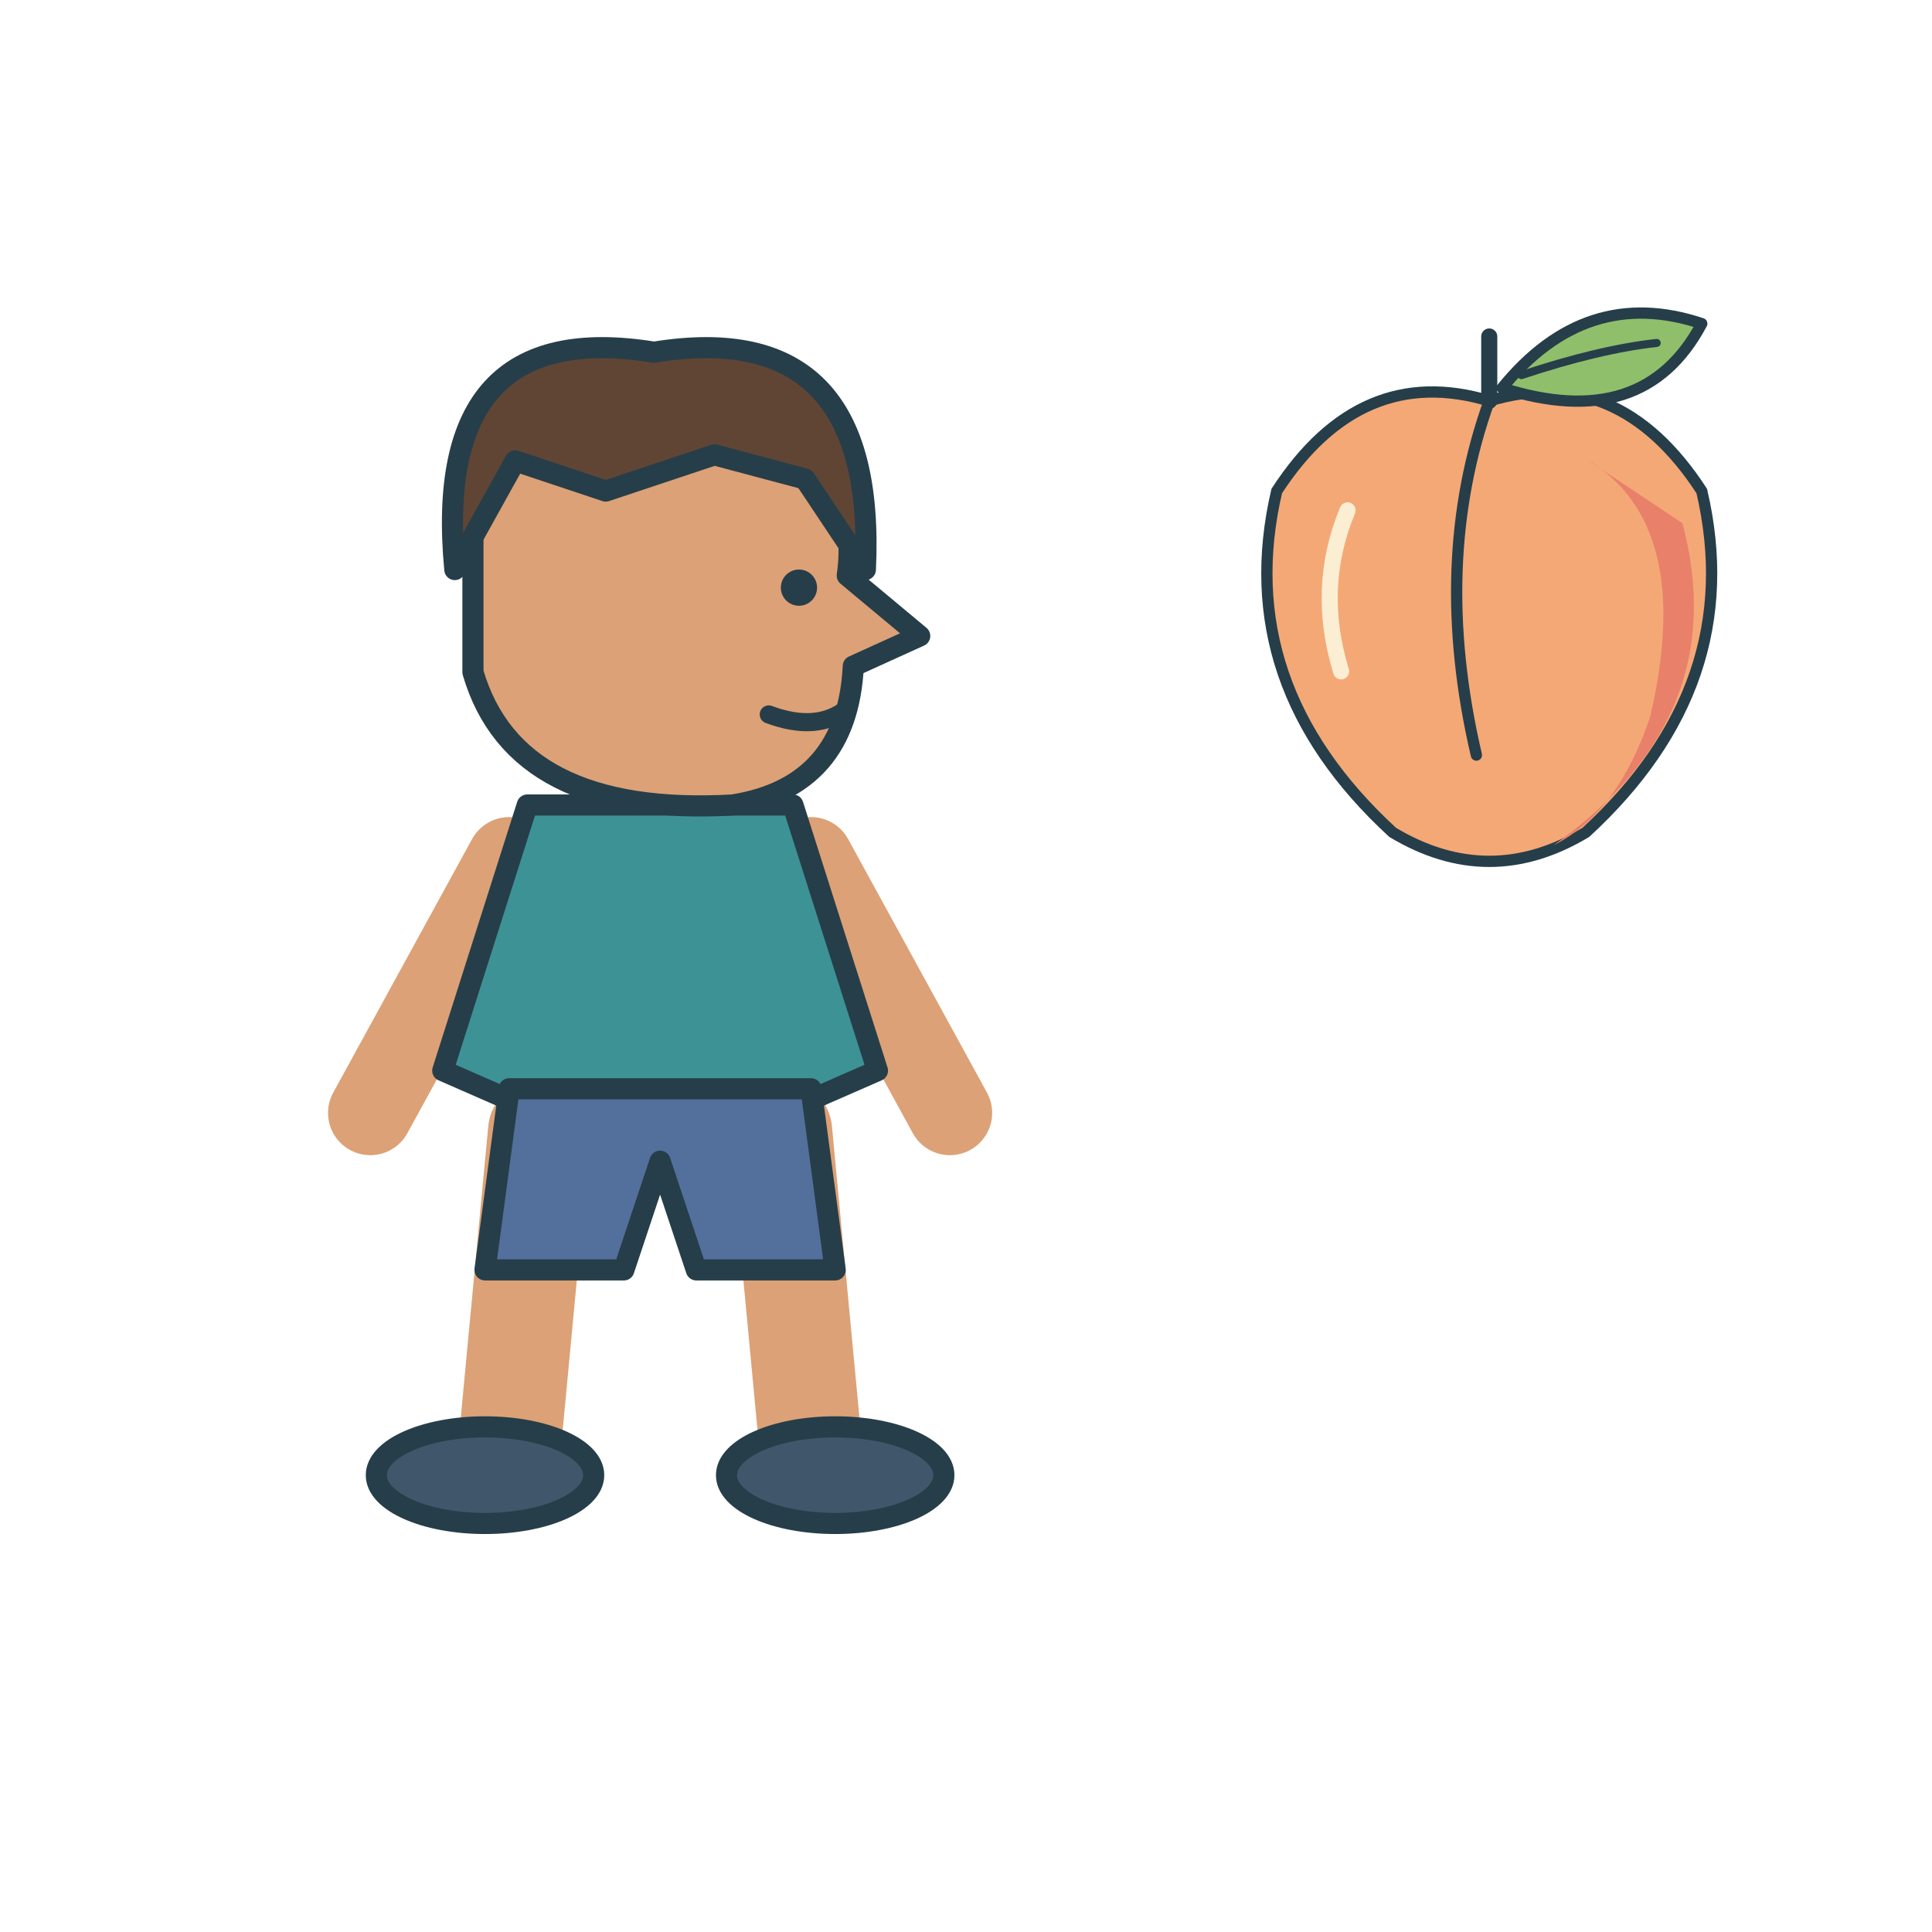
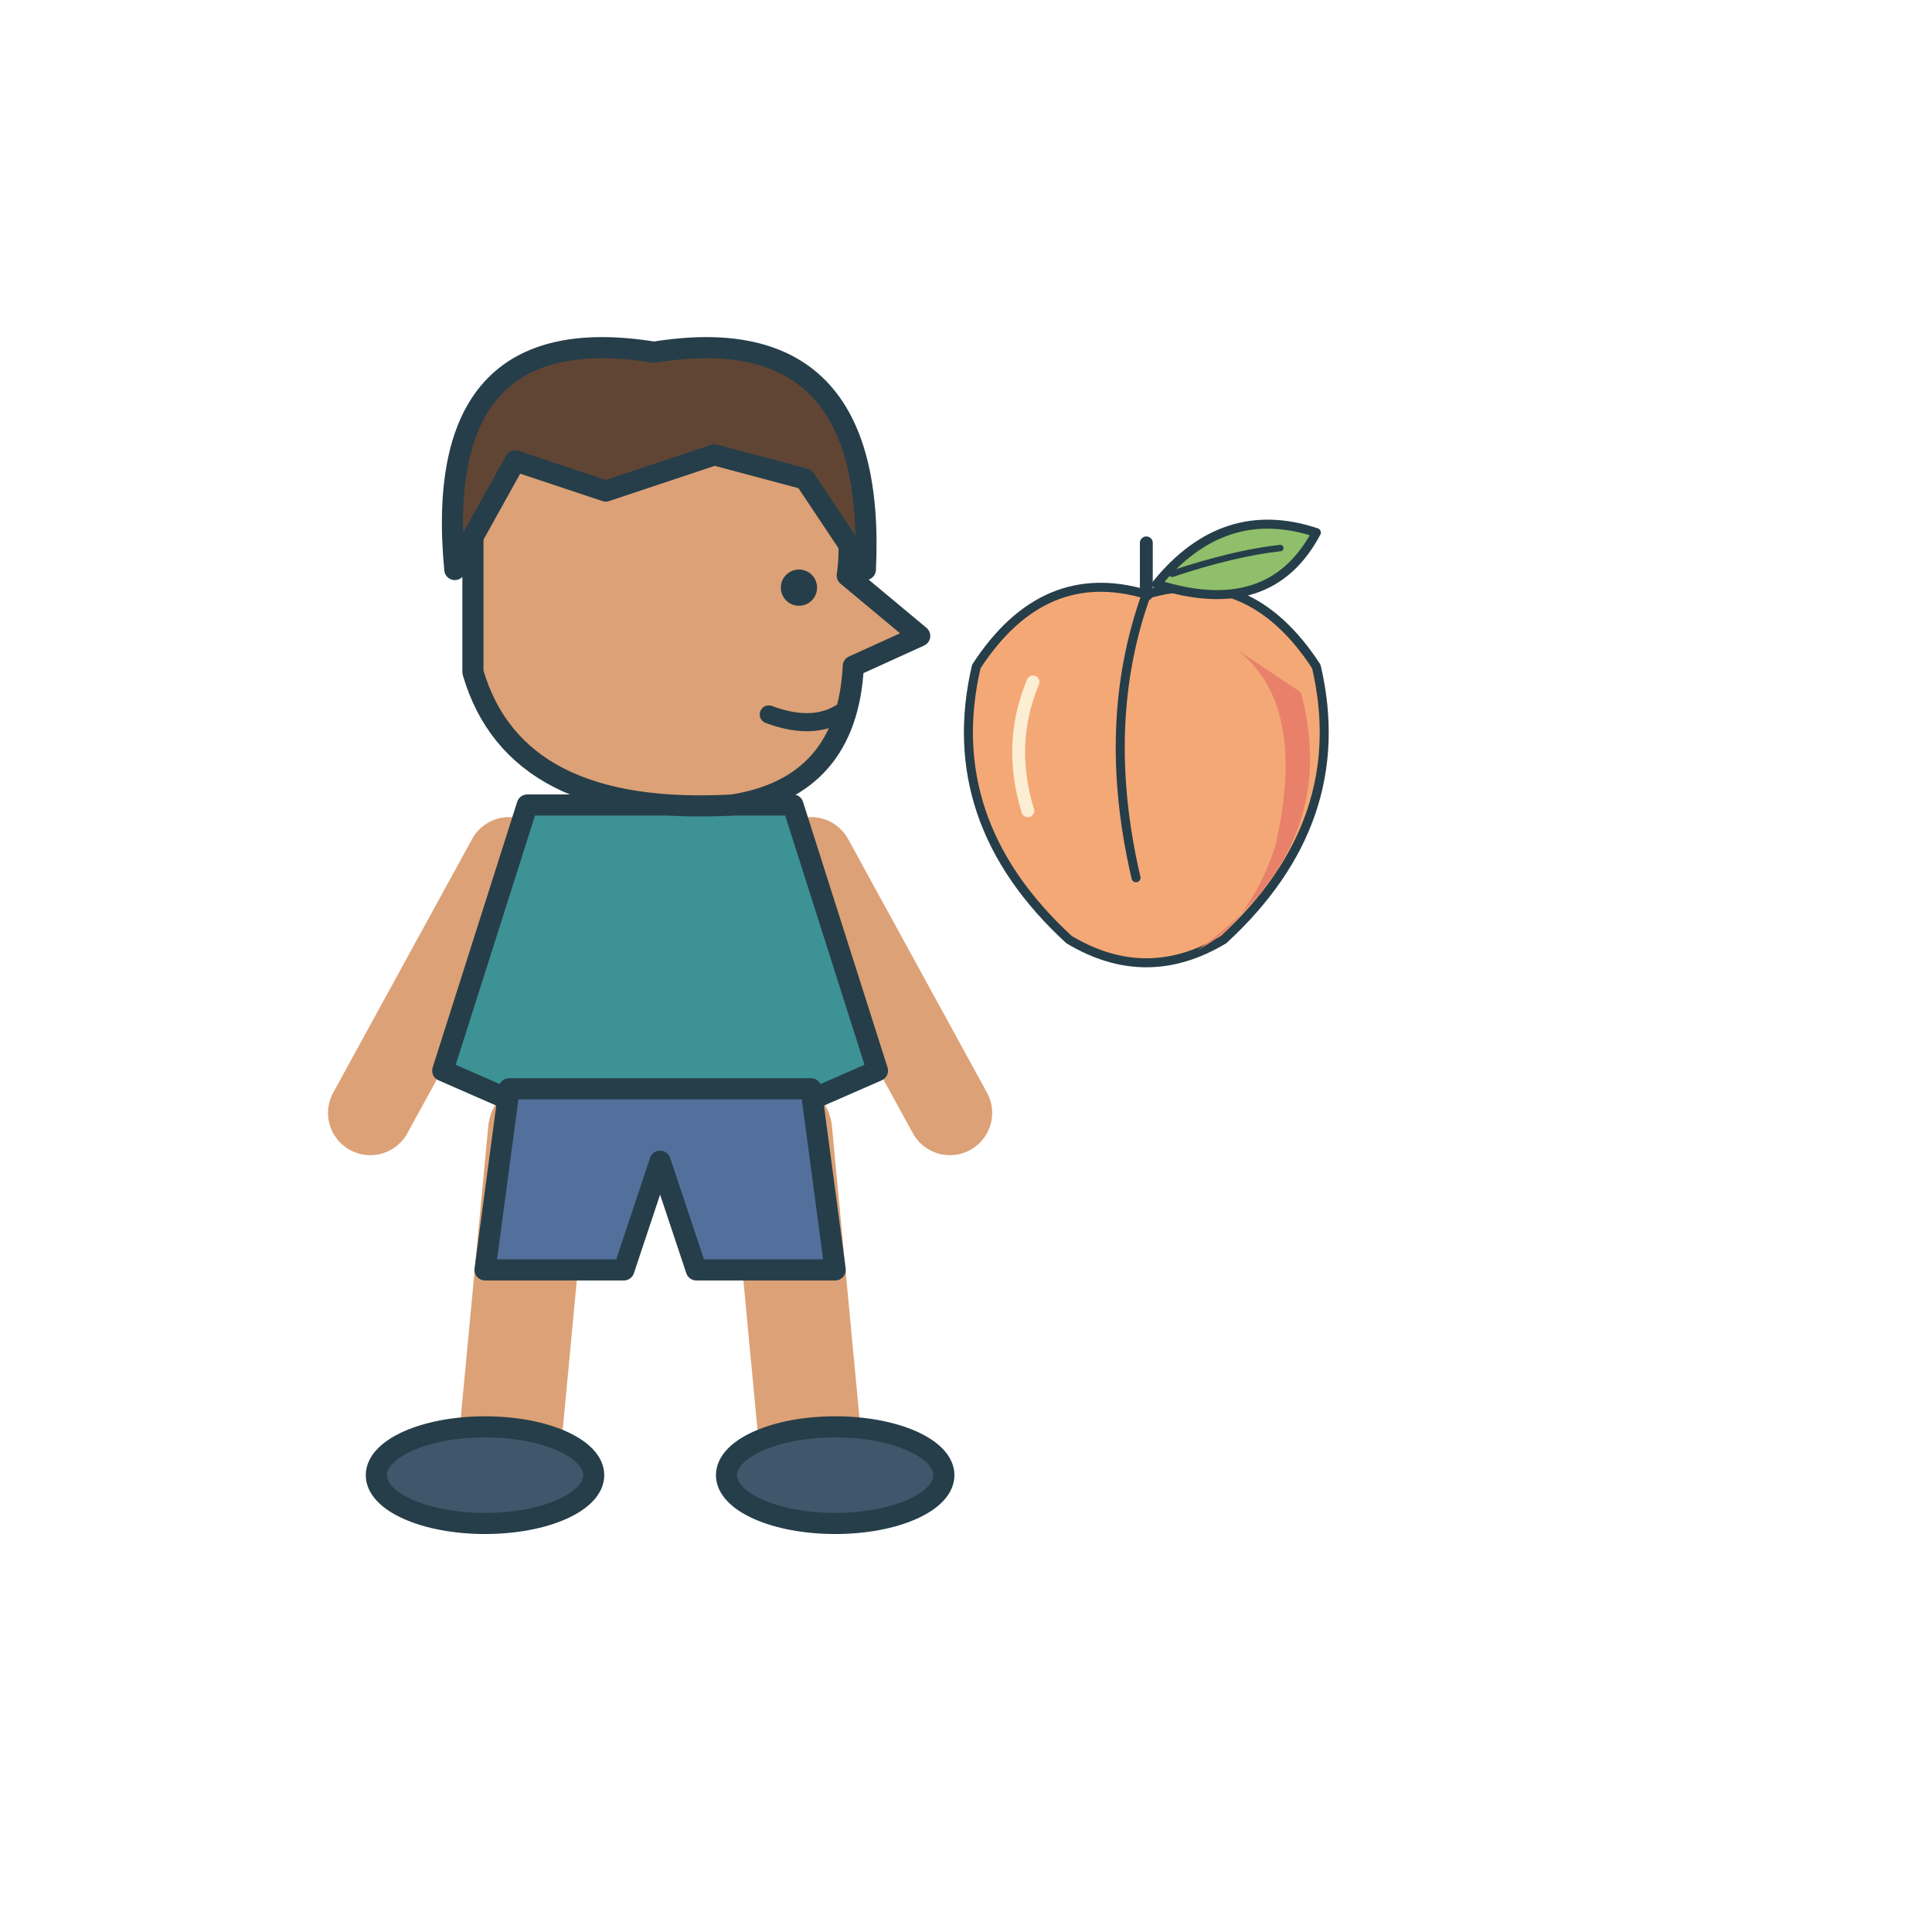
<svg xmlns="http://www.w3.org/2000/svg" viewBox="0 0 240 240">
  <g stroke="#263e49" stroke-width="3.5" stroke-linecap="round" stroke-linejoin="round">
    <g transform="translate(-8 25) scale(.75)">
      <path d="M100 154 L95 207 M140 154 L145 207" fill="none" stroke="#dca176" stroke-width="17" />
      <path d="M95 109 L72 151 M145 109 L168 151" fill="none" stroke="#dca176" stroke-width="14" />
      <path d="M98 100 L142 100 L156 144 L140 151 L100 151 L84 144 Z" fill="#3d9295" />
      <path d="M95 147 L145 147 L149 177 L126 177 L120 159 L114 177 L91 177 Z" fill="#536f9c" />
      <path d="M89 46 Q113 21 142 39 Q153 48 151 62 L163 72 L152 77 Q151 97 132 100 Q96 102 89 78 Z" fill="#dca176" />
      <path d="M86 61 Q82 19 119 25 Q156 19 154 61 L144 46 L129 42 L111 48 L96 43 Z" fill="#604535" />
      <circle cx="143" cy="64" r="3" fill="#263e49" stroke="none" />
      <path d="M138 85 Q146 88 151 84" fill="none" stroke-width="3" />
      <ellipse cx="91" cy="211" rx="18" ry="8" fill="#40576b" />
      <ellipse cx="149" cy="211" rx="18" ry="8" fill="#40576b" />
    </g>
-     <g transform="translate(137 25) scale(.4)">
+     <g transform="translate(104 54) scale(0.32)">
      <g stroke="#263e49" stroke-width="3.5" stroke-linecap="round" stroke-linejoin="round">
        <path d="M120 62 Q80 50 54 90 Q40 150 90 196 Q120 214 150 196 Q200 150 186 90 Q160 50 120 62 Z" fill="#f4a876" />
        <path d="M150 80 Q184 100 170 160 Q160 190 140 200 Q196 160 180 100 Z" fill="#e8806a" stroke="none" />
        <path d="M120 62 Q102 112 116 172" fill="none" />
        <path d="M76 96 Q66 120 74 146" fill="none" stroke="#fbeed3" stroke-width="5" />
        <path d="M120 62 L120 42" fill="none" stroke-width="5" />
        <path d="M124 58 Q150 26 186 38 Q168 72 124 58 Z" fill="#8fbf6a" />
        <path d="M130 54 Q154 46 172 44" fill="none" stroke-width="2.5" />
      </g>
    </g>
  </g>
</svg>
